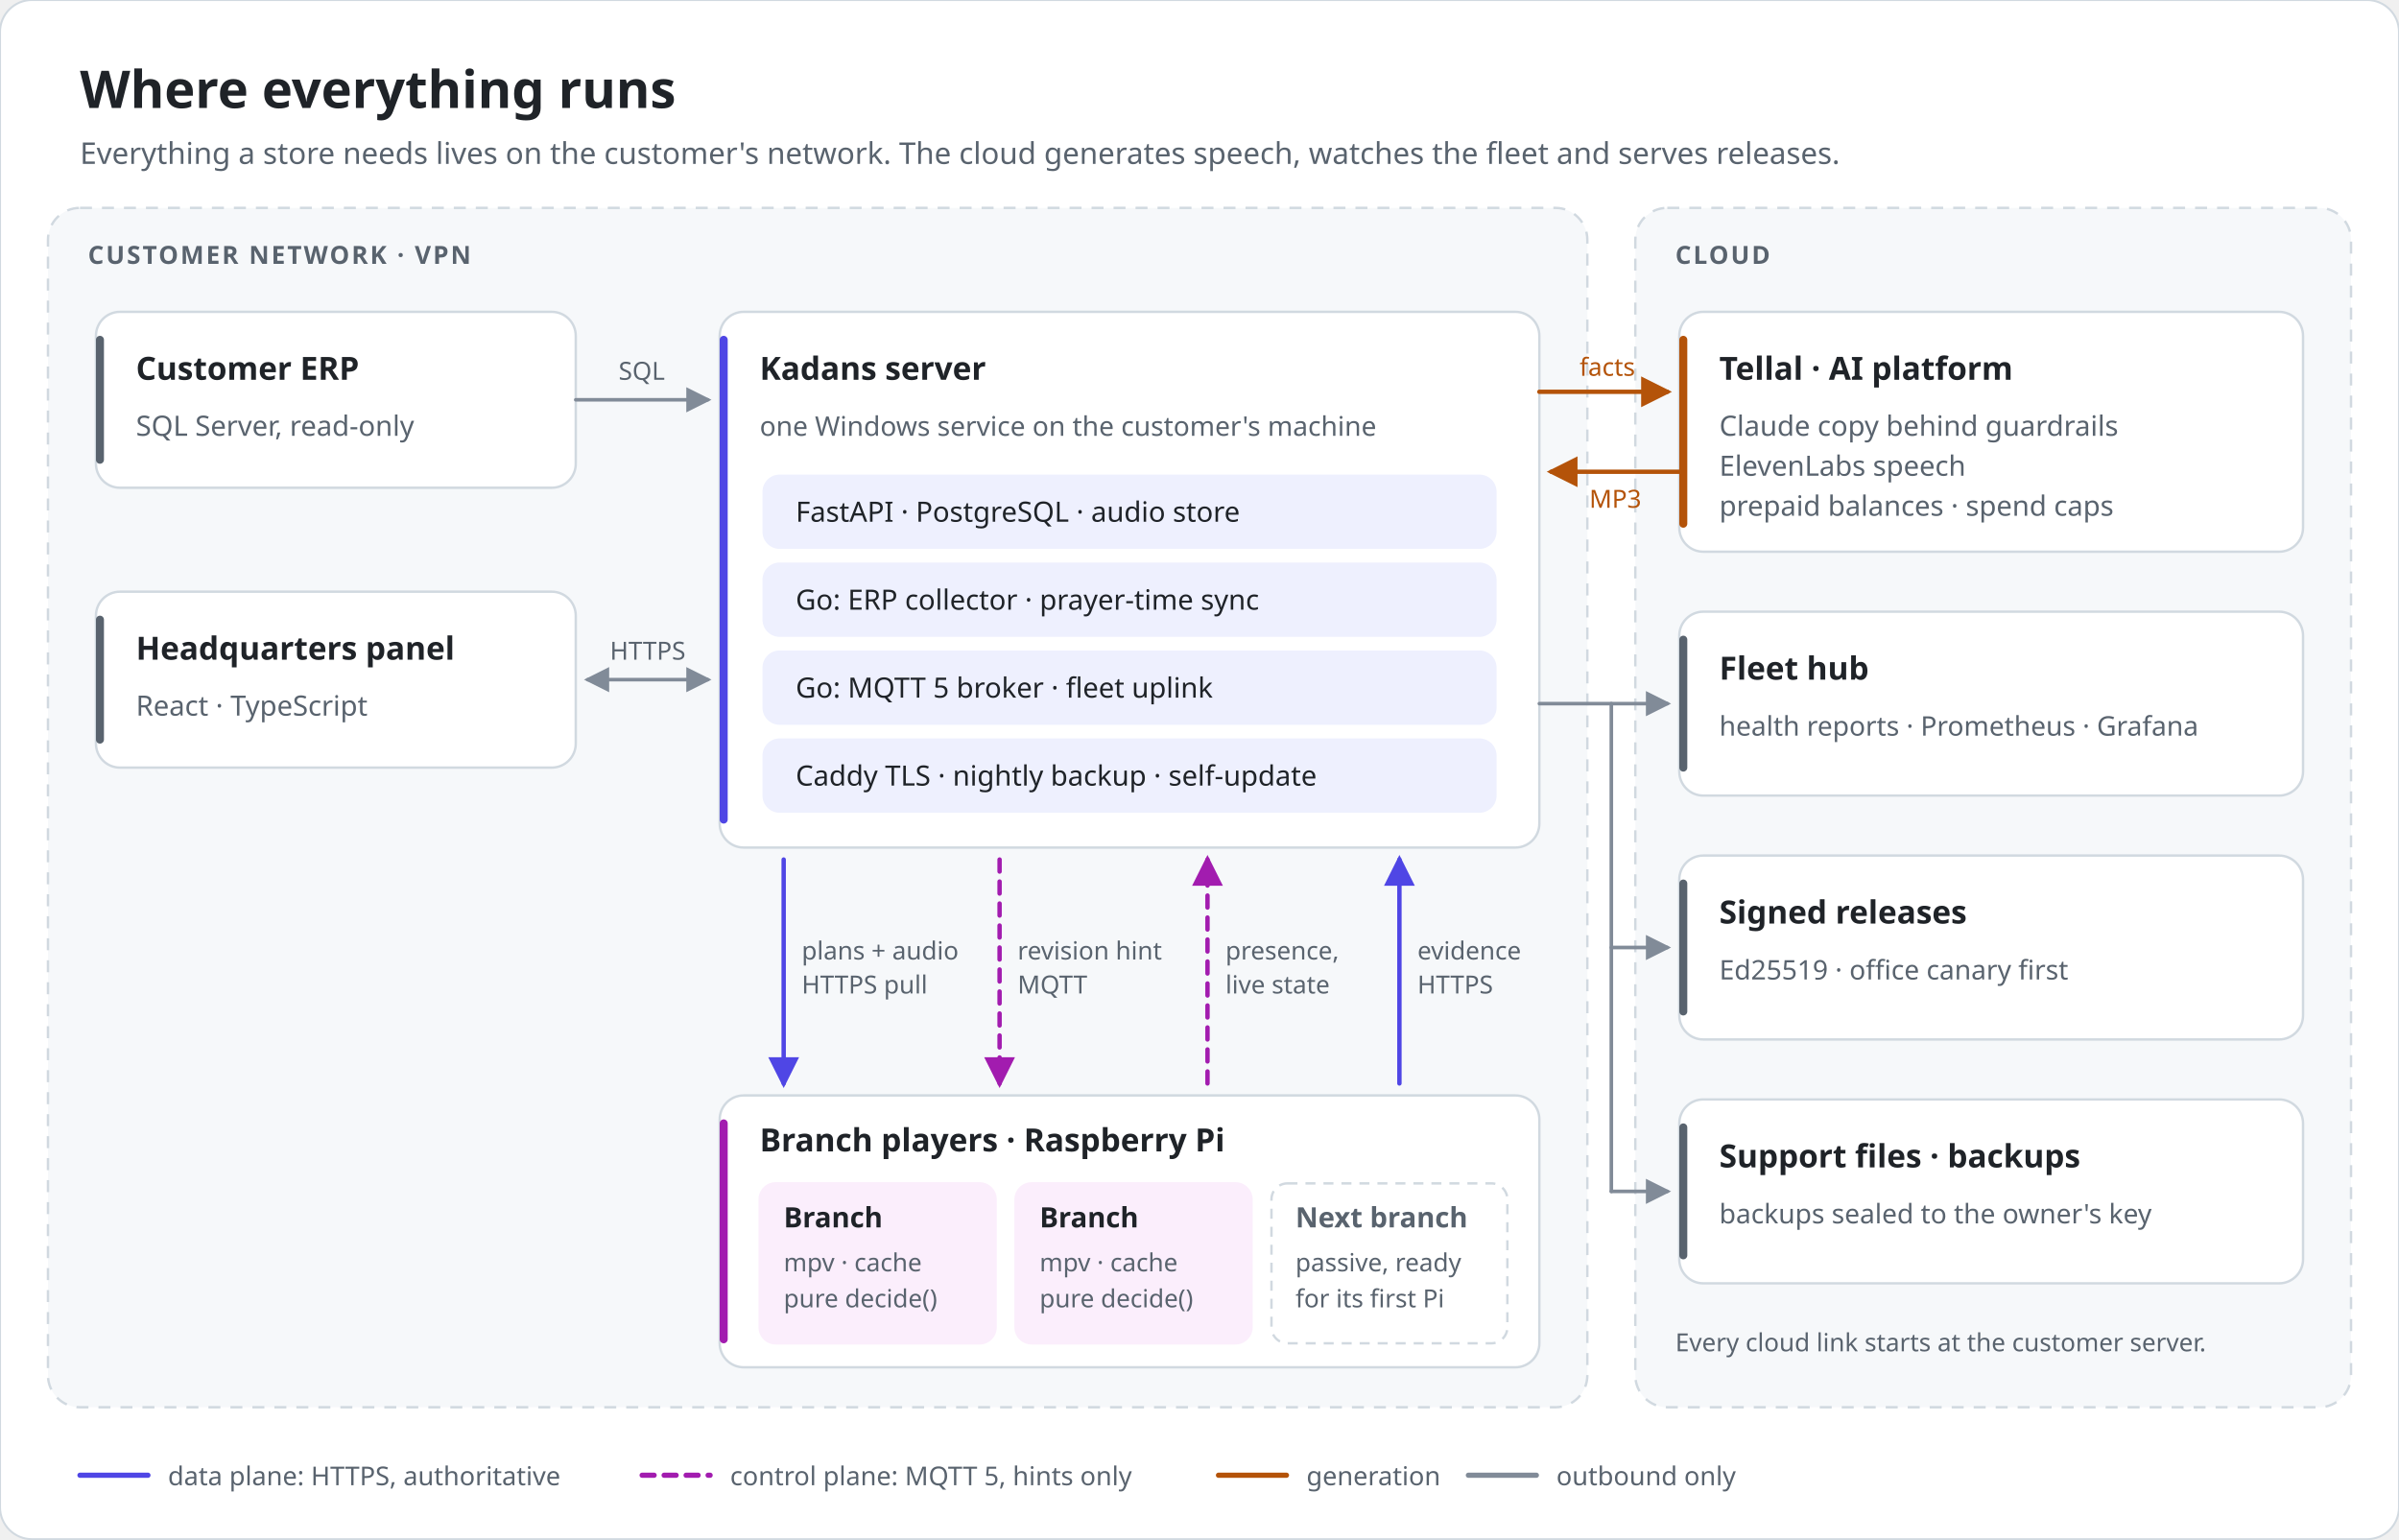
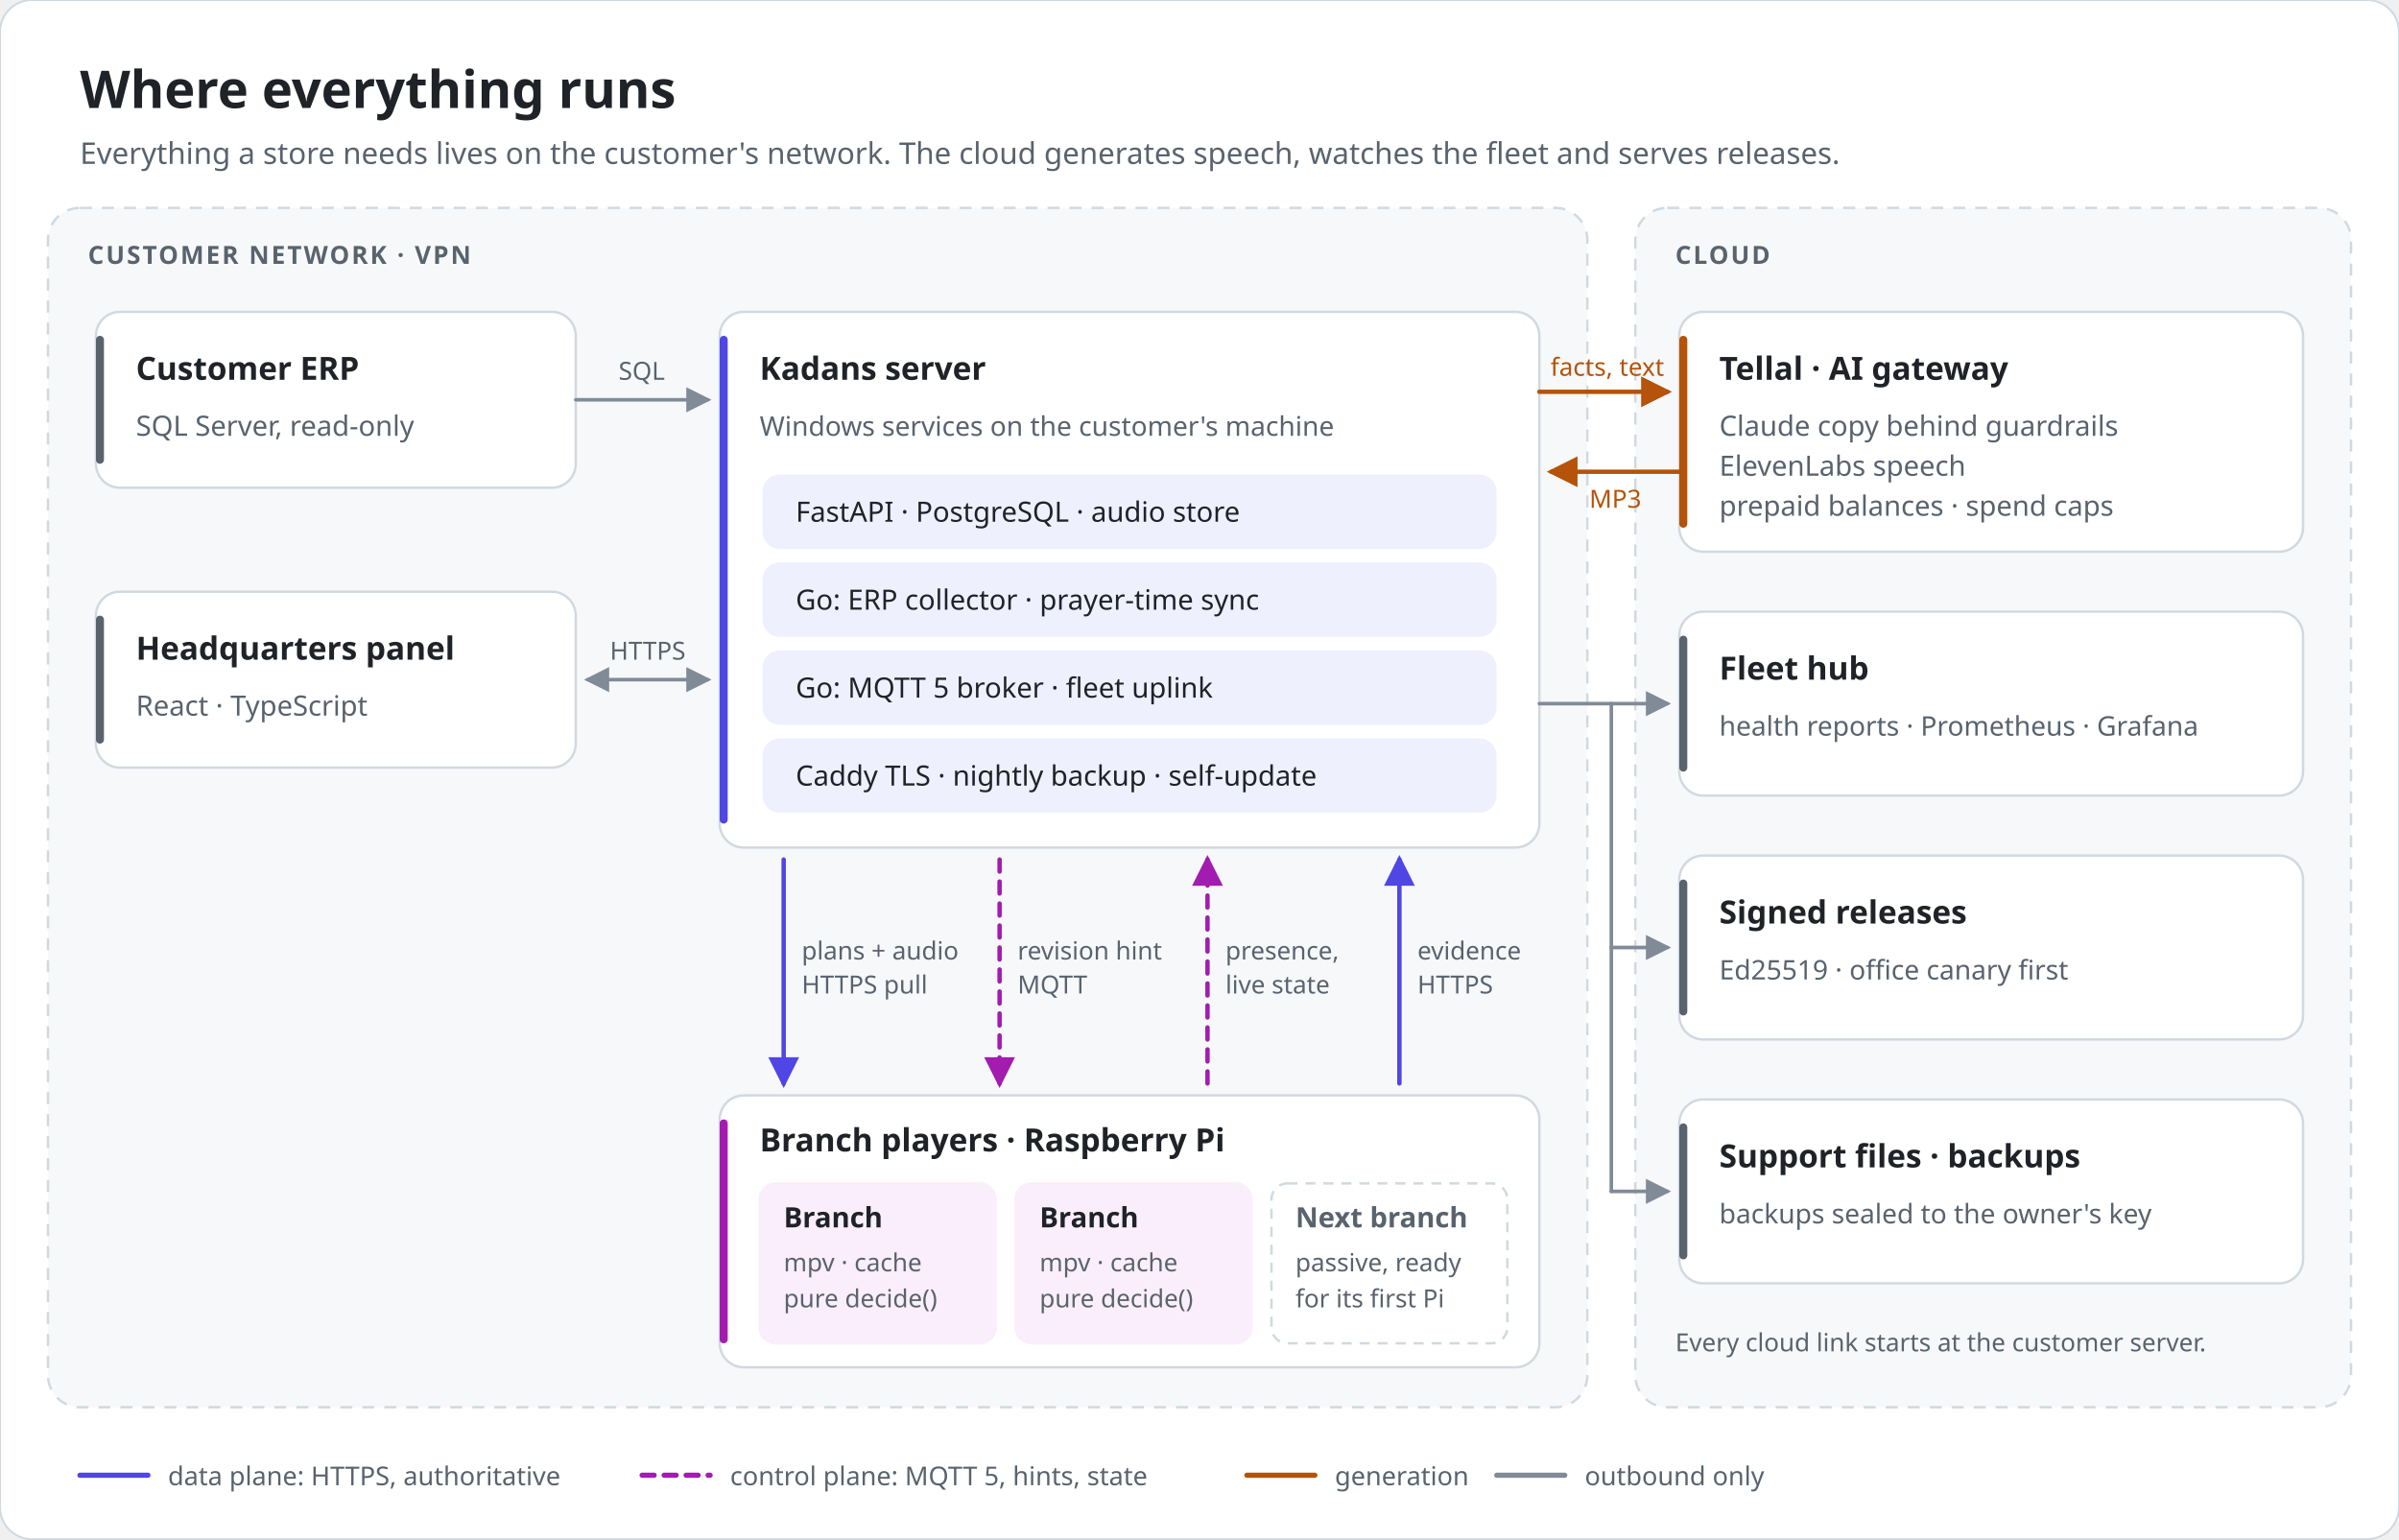
<svg xmlns="http://www.w3.org/2000/svg" width="1200" height="770" viewBox="0 0 1200 770" role="img" font-family="-apple-system, BlinkMacSystemFont, 'Segoe UI', 'Noto Sans', Helvetica, Arial, sans-serif">
  <defs>
    <marker id="h-arrow" viewBox="0 0 10 10" refX="8.5" refY="5" markerWidth="7" markerHeight="7" orient="auto-start-reverse">
      <path d="M0 0L10 5L0 10z" fill="#818b98" />
    </marker>
    <marker id="h-server" viewBox="0 0 10 10" refX="8.5" refY="5" markerWidth="7" markerHeight="7" orient="auto-start-reverse">
      <path d="M0 0L10 5L0 10z" fill="#4f46e5" />
    </marker>
    <marker id="h-pi" viewBox="0 0 10 10" refX="8.5" refY="5" markerWidth="7" markerHeight="7" orient="auto-start-reverse">
      <path d="M0 0L10 5L0 10z" fill="#a21caf" />
    </marker>
    <marker id="h-amber" viewBox="0 0 10 10" refX="8.5" refY="5" markerWidth="7" markerHeight="7" orient="auto-start-reverse">
      <path d="M0 0L10 5L0 10z" fill="#b45309" />
    </marker>
    <marker id="h-red" viewBox="0 0 10 10" refX="8.5" refY="5" markerWidth="7" markerHeight="7" orient="auto-start-reverse">
      <path d="M0 0L10 5L0 10z" fill="#c2410c" />
    </marker>
  </defs>
  <rect width="1200" height="770" rx="16" fill="#ffffff" stroke="#d1d9e0" />
  <text x="40" y="54" font-size="26" font-weight="700" fill="#1f2328" text-anchor="start">Where everything runs</text>
  <text x="40" y="82" font-size="15" font-weight="400" fill="#59636e" text-anchor="start">Everything a store needs lives on the customer's network. The cloud generates speech, watches the fleet and serves releases.</text>
  <rect x="24" y="104" width="770" height="600" rx="16" fill="#f6f8fa" stroke="#d1d9e0" stroke-width="1.2" stroke-dasharray="6 5" />
  <rect x="818" y="104" width="358" height="600" rx="16" fill="#f6f8fa" stroke="#d1d9e0" stroke-width="1.2" stroke-dasharray="6 5" />
  <text x="44" y="132" font-size="12.5" font-weight="700" fill="#59636e" text-anchor="start" letter-spacing="1">CUSTOMER NETWORK · VPN</text>
  <text x="838" y="132" font-size="12.5" font-weight="700" fill="#59636e" text-anchor="start" letter-spacing="1">CLOUD</text>
  <rect x="48" y="156" width="240" height="88" rx="12" fill="#ffffff" stroke="#d1d9e0" stroke-width="1.2" />
  <rect x="48" y="168" width="4" height="64" rx="2" fill="#59636e" />
  <text x="68" y="190" font-size="16" font-weight="650" fill="#1f2328" text-anchor="start">Customer ERP</text>
  <text x="68" y="218" font-size="14" font-weight="400" fill="#59636e" text-anchor="start">SQL Server, read-only</text>
  <rect x="48" y="296" width="240" height="88" rx="12" fill="#ffffff" stroke="#d1d9e0" stroke-width="1.2" />
  <rect x="48" y="308" width="4" height="64" rx="2" fill="#59636e" />
  <text x="68" y="330" font-size="16" font-weight="650" fill="#1f2328" text-anchor="start">Headquarters panel</text>
  <text x="68" y="358" font-size="14" font-weight="400" fill="#59636e" text-anchor="start">React · TypeScript</text>
  <rect x="360" y="156" width="410" height="268" rx="12" fill="#ffffff" stroke="#d1d9e0" stroke-width="1.2" />
  <rect x="360" y="168" width="4" height="244" rx="2" fill="#4f46e5" />
  <text x="380" y="190" font-size="16" font-weight="650" fill="#1f2328" text-anchor="start">Kadans server</text>
-   <text x="380" y="218" font-size="13.5" font-weight="400" fill="#59636e" text-anchor="start">one Windows service on the customer's machine</text>
+   <text x="380" y="218" font-size="13.5" font-weight="400" fill="#59636e" text-anchor="start">Windows services on the customer's machine</text>
  <rect x="382" y="238" width="366" height="36" rx="8" fill="#eef0fe" stroke="#eef0fe" stroke-width="1.2" />
  <text x="398" y="261" font-size="14" font-weight="400" fill="#1f2328" text-anchor="start">FastAPI · PostgreSQL · audio store</text>
  <rect x="382" y="282" width="366" height="36" rx="8" fill="#eef0fe" stroke="#eef0fe" stroke-width="1.2" />
  <text x="398" y="305" font-size="14" font-weight="400" fill="#1f2328" text-anchor="start">Go: ERP collector · prayer-time sync</text>
  <rect x="382" y="326" width="366" height="36" rx="8" fill="#eef0fe" stroke="#eef0fe" stroke-width="1.2" />
  <text x="398" y="349" font-size="14" font-weight="400" fill="#1f2328" text-anchor="start">Go: MQTT 5 broker · fleet uplink</text>
  <rect x="382" y="370" width="366" height="36" rx="8" fill="#eef0fe" stroke="#eef0fe" stroke-width="1.2" />
  <text x="398" y="393" font-size="14" font-weight="400" fill="#1f2328" text-anchor="start">Caddy TLS · nightly backup · self-update</text>
  <path d="M288 200 H354" fill="none" stroke="#818b98" stroke-width="1.8" stroke-linecap="round" stroke-linejoin="round" marker-end="url(#h-arrow)" />
  <text x="321" y="190" font-size="12.5" font-weight="400" fill="#59636e" text-anchor="middle">SQL</text>
  <path d="M294 340 H354" fill="none" stroke="#818b98" stroke-width="1.8" stroke-linecap="round" stroke-linejoin="round" marker-end="url(#h-arrow)" marker-start="url(#h-arrow)" />
  <text x="324" y="330" font-size="12.5" font-weight="400" fill="#59636e" text-anchor="middle">HTTPS</text>
  <rect x="360" y="548" width="410" height="136" rx="12" fill="#ffffff" stroke="#d1d9e0" stroke-width="1.2" />
  <rect x="360" y="560" width="4" height="112" rx="2" fill="#a21caf" />
  <text x="380" y="576" font-size="16" font-weight="650" fill="#1f2328" text-anchor="start">Branch players · Raspberry Pi</text>
  <rect x="380" y="592" width="118" height="80" rx="8" fill="#fbeefc" stroke="#fbeefc" stroke-width="1.2" />
  <text x="392" y="614" font-size="14" font-weight="650" fill="#1f2328" text-anchor="start">Branch</text>
  <text x="392" y="636" font-size="12.5" font-weight="400" fill="#59636e" text-anchor="start">mpv · cache</text>
  <text x="392" y="654" font-size="12.5" font-weight="400" fill="#59636e" text-anchor="start">pure decide()</text>
  <rect x="508" y="592" width="118" height="80" rx="8" fill="#fbeefc" stroke="#fbeefc" stroke-width="1.2" />
  <text x="520" y="614" font-size="14" font-weight="650" fill="#1f2328" text-anchor="start">Branch</text>
  <text x="520" y="636" font-size="12.5" font-weight="400" fill="#59636e" text-anchor="start">mpv · cache</text>
  <text x="520" y="654" font-size="12.5" font-weight="400" fill="#59636e" text-anchor="start">pure decide()</text>
  <rect x="636" y="592" width="118" height="80" rx="8" fill="#ffffff" stroke="#d1d9e0" stroke-width="1.2" stroke-dasharray="5 4" />
  <text x="648" y="614" font-size="14" font-weight="650" fill="#59636e" text-anchor="start">Next branch</text>
  <text x="648" y="636" font-size="12.5" font-weight="400" fill="#59636e" text-anchor="start">passive, ready</text>
  <text x="648" y="654" font-size="12.5" font-weight="400" fill="#59636e" text-anchor="start">for its first Pi</text>
  <path d="M392 430 V542" fill="none" stroke="#4f46e5" stroke-width="2.2" stroke-linecap="round" stroke-linejoin="round" marker-end="url(#h-server)" />
  <text x="401" y="480" font-size="12.5" font-weight="400" fill="#59636e" text-anchor="start">plans + audio</text>
  <text x="401" y="497" font-size="12.5" font-weight="400" fill="#59636e" text-anchor="start">HTTPS pull</text>
  <path d="M500 430 V542" fill="none" stroke="#a21caf" stroke-width="2.2" stroke-linecap="round" stroke-linejoin="round" stroke-dasharray="6 5" marker-end="url(#h-pi)" />
  <text x="509" y="480" font-size="12.5" font-weight="400" fill="#59636e" text-anchor="start">revision hint</text>
  <text x="509" y="497" font-size="12.5" font-weight="400" fill="#59636e" text-anchor="start">MQTT</text>
  <path d="M604 542 V430" fill="none" stroke="#a21caf" stroke-width="2.2" stroke-linecap="round" stroke-linejoin="round" stroke-dasharray="6 5" marker-end="url(#h-pi)" />
  <text x="613" y="480" font-size="12.5" font-weight="400" fill="#59636e" text-anchor="start">presence,</text>
  <text x="613" y="497" font-size="12.5" font-weight="400" fill="#59636e" text-anchor="start">live state</text>
  <path d="M700 542 V430" fill="none" stroke="#4f46e5" stroke-width="2.2" stroke-linecap="round" stroke-linejoin="round" marker-end="url(#h-server)" />
  <text x="709" y="480" font-size="12.5" font-weight="400" fill="#59636e" text-anchor="start">evidence</text>
  <text x="709" y="497" font-size="12.5" font-weight="400" fill="#59636e" text-anchor="start">HTTPS</text>
  <rect x="840" y="156" width="312" height="120" rx="12" fill="#ffffff" stroke="#d1d9e0" stroke-width="1.2" />
  <rect x="840" y="168" width="4" height="96" rx="2" fill="#b45309" />
-   <text x="860" y="190" font-size="16" font-weight="650" fill="#1f2328" text-anchor="start">Tellal · AI platform</text>
+   <text x="860" y="190" font-size="16" font-weight="650" fill="#1f2328" text-anchor="start">Tellal · AI gateway</text>
  <text x="860" y="218" font-size="14" font-weight="400" fill="#59636e" text-anchor="start">Claude copy behind guardrails</text>
  <text x="860" y="238" font-size="14" font-weight="400" fill="#59636e" text-anchor="start">ElevenLabs speech</text>
  <text x="860" y="258" font-size="14" font-weight="400" fill="#59636e" text-anchor="start">prepaid balances · spend caps</text>
  <rect x="840" y="306" width="312" height="92" rx="12" fill="#ffffff" stroke="#d1d9e0" stroke-width="1.2" />
  <rect x="840" y="318" width="4" height="68" rx="2" fill="#59636e" />
  <text x="860" y="340" font-size="16" font-weight="650" fill="#1f2328" text-anchor="start">Fleet hub</text>
  <text x="860" y="368" font-size="13.5" font-weight="400" fill="#59636e" text-anchor="start">health reports · Prometheus · Grafana</text>
  <rect x="840" y="428" width="312" height="92" rx="12" fill="#ffffff" stroke="#d1d9e0" stroke-width="1.2" />
  <rect x="840" y="440" width="4" height="68" rx="2" fill="#59636e" />
  <text x="860" y="462" font-size="16" font-weight="650" fill="#1f2328" text-anchor="start">Signed releases</text>
  <text x="860" y="490" font-size="13.5" font-weight="400" fill="#59636e" text-anchor="start">Ed25519 · office canary first</text>
  <rect x="840" y="550" width="312" height="92" rx="12" fill="#ffffff" stroke="#d1d9e0" stroke-width="1.2" />
  <rect x="840" y="562" width="4" height="68" rx="2" fill="#59636e" />
  <text x="860" y="584" font-size="16" font-weight="650" fill="#1f2328" text-anchor="start">Support files · backups</text>
  <text x="860" y="612" font-size="13.5" font-weight="400" fill="#59636e" text-anchor="start">backups sealed to the owner's key</text>
  <path d="M770 196 H834" fill="none" stroke="#b45309" stroke-width="2.2" stroke-linecap="round" stroke-linejoin="round" marker-end="url(#h-amber)" />
-   <text x="804" y="188" font-size="12.5" font-weight="400" fill="#b45309" text-anchor="middle">facts</text>
+   <text x="804" y="188" font-size="12.5" font-weight="400" fill="#b45309" text-anchor="middle">facts, text</text>
  <path d="M840 236 H776" fill="none" stroke="#b45309" stroke-width="2.2" stroke-linecap="round" stroke-linejoin="round" marker-end="url(#h-amber)" />
  <text x="808" y="254" font-size="12.5" font-weight="400" fill="#b45309" text-anchor="middle">MP3</text>
  <path d="M770 352 H806 V596" fill="none" stroke="#818b98" stroke-width="1.8" stroke-linecap="round" stroke-linejoin="round" />
  <path d="M806 352 H834" fill="none" stroke="#818b98" stroke-width="1.8" stroke-linecap="round" stroke-linejoin="round" marker-end="url(#h-arrow)" />
  <path d="M806 474 H834" fill="none" stroke="#818b98" stroke-width="1.8" stroke-linecap="round" stroke-linejoin="round" marker-end="url(#h-arrow)" />
  <path d="M806 596 H834" fill="none" stroke="#818b98" stroke-width="1.8" stroke-linecap="round" stroke-linejoin="round" marker-end="url(#h-arrow)" />
  <text x="838" y="676" font-size="12.5" font-weight="400" fill="#59636e" text-anchor="start">Every cloud link starts at the customer server.</text>
  <path d="M40 738 H74" fill="none" stroke="#4f46e5" stroke-width="2.6" stroke-linecap="round" stroke-linejoin="round" />
  <text x="84" y="743" font-size="13" font-weight="400" fill="#59636e" text-anchor="start">data plane: HTTPS, authoritative</text>
  <path d="M321.2 738 H355.2" fill="none" stroke="#a21caf" stroke-width="2.6" stroke-linecap="round" stroke-linejoin="round" stroke-dasharray="6 5" />
-   <text x="365.2" y="743" font-size="13" font-weight="400" fill="#59636e" text-anchor="start">control plane: MQTT 5, hints only</text>
-   <path d="M609.5 738 H643.5" fill="none" stroke="#b45309" stroke-width="2.6" stroke-linecap="round" stroke-linejoin="round" />
-   <text x="653.5" y="743" font-size="13" font-weight="400" fill="#59636e" text-anchor="start">generation</text>
-   <path d="M734.5 738 H768.5" fill="none" stroke="#818b98" stroke-width="2.6" stroke-linecap="round" stroke-linejoin="round" />
-   <text x="778.5" y="743" font-size="13" font-weight="400" fill="#59636e" text-anchor="start">outbound only</text>
+   <text x="365.2" y="743" font-size="13" font-weight="400" fill="#59636e" text-anchor="start">control plane: MQTT 5, hints, state</text>
+   <path d="M623.7 738 H657.7" fill="none" stroke="#b45309" stroke-width="2.6" stroke-linecap="round" stroke-linejoin="round" />
+   <text x="667.7" y="743" font-size="13" font-weight="400" fill="#59636e" text-anchor="start">generation</text>
+   <path d="M748.7 738 H782.7" fill="none" stroke="#818b98" stroke-width="2.6" stroke-linecap="round" stroke-linejoin="round" />
+   <text x="792.7" y="743" font-size="13" font-weight="400" fill="#59636e" text-anchor="start">outbound only</text>
</svg>
